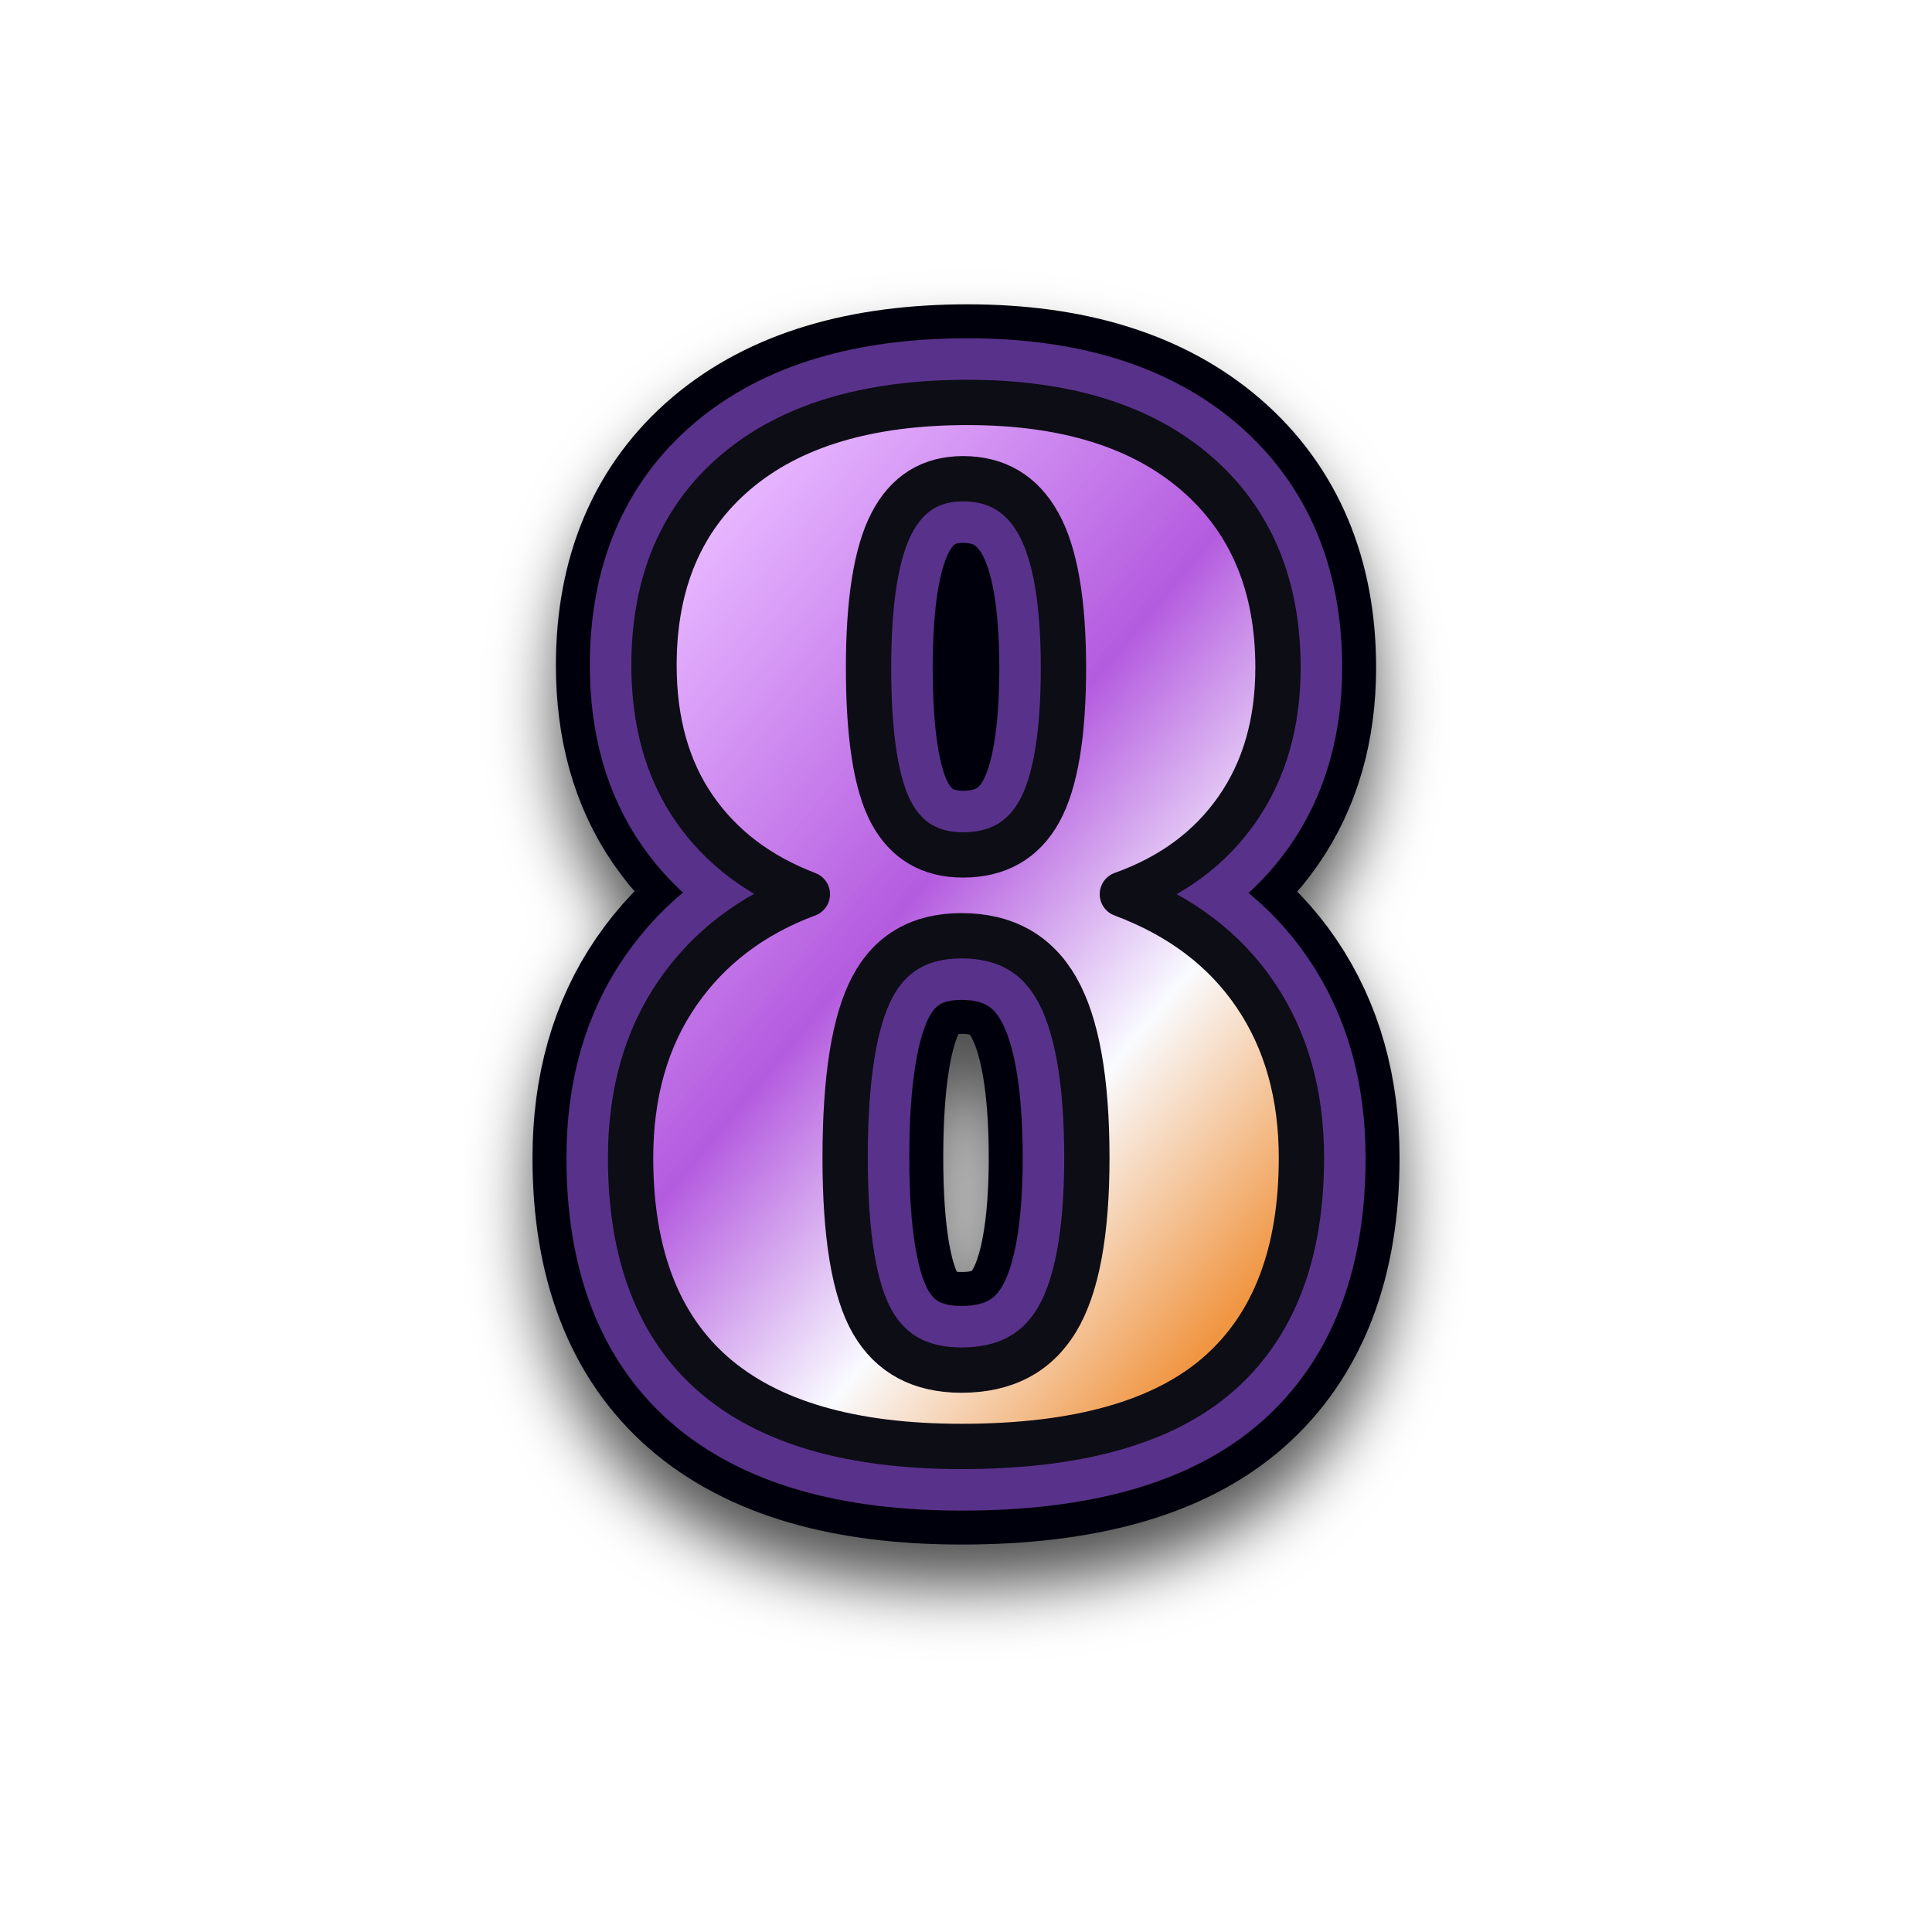
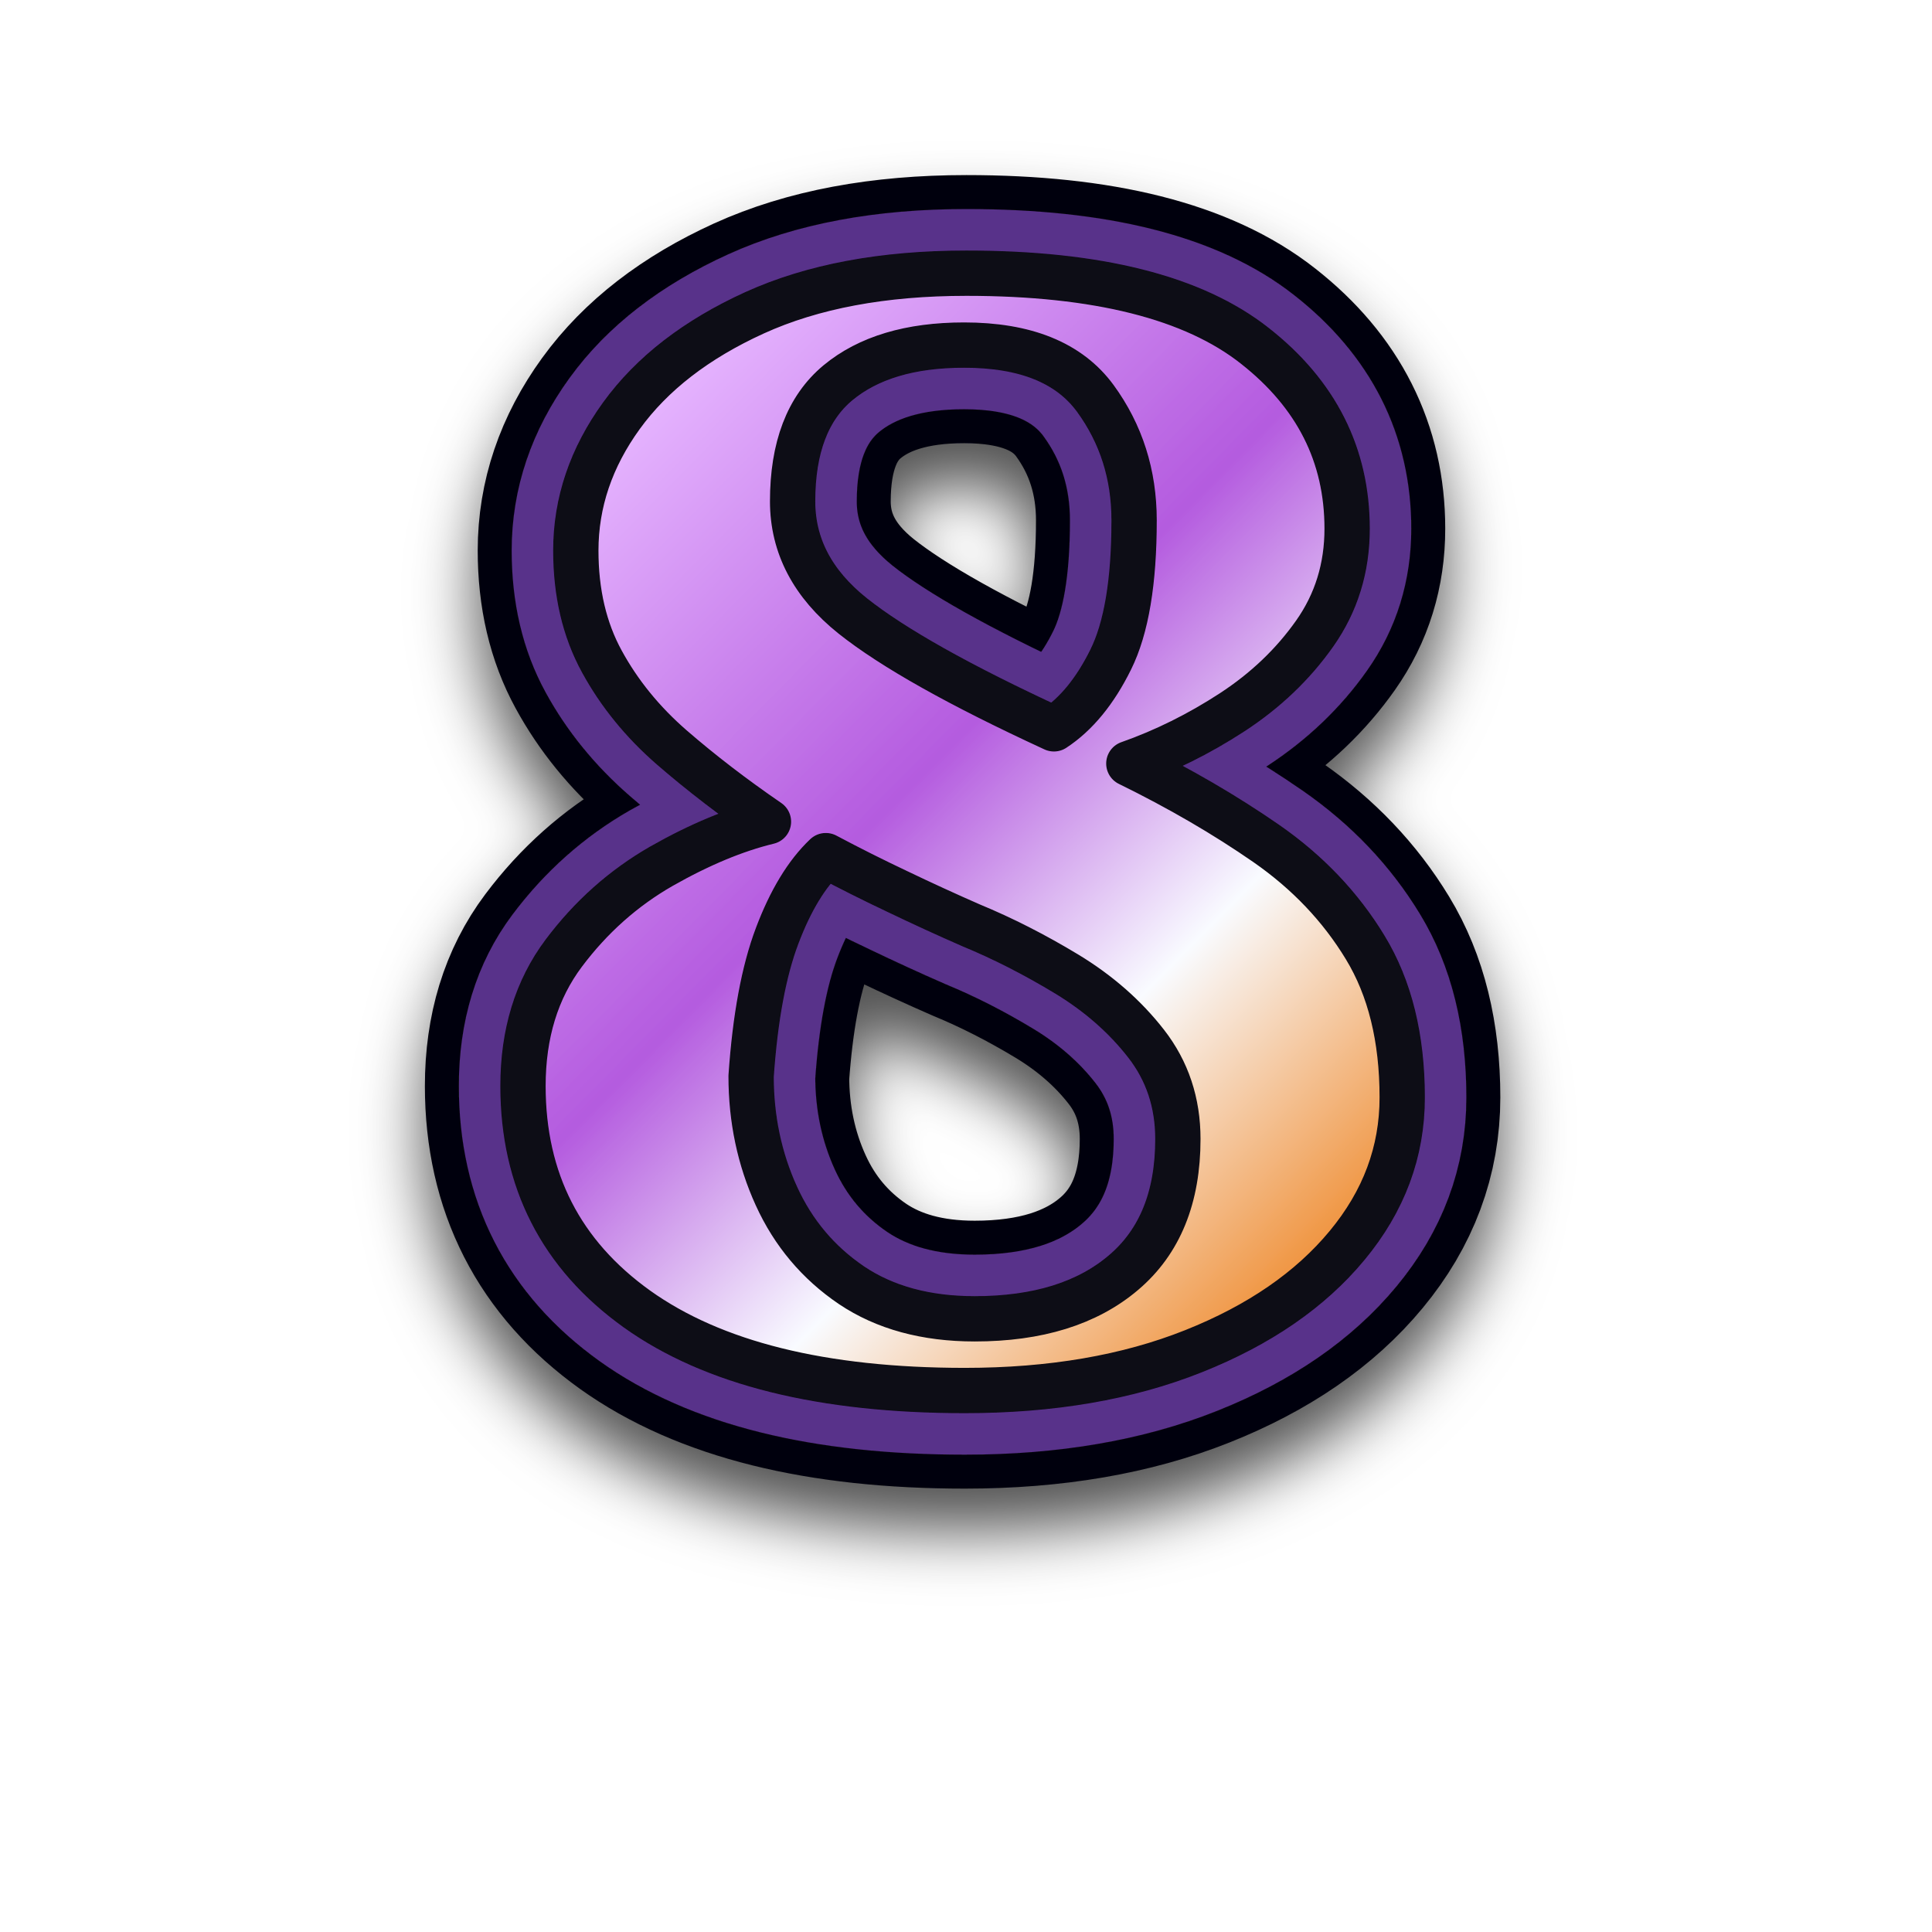
<svg xmlns="http://www.w3.org/2000/svg" viewBox="0 0 1024 1024" role="img" aria-label="LN 8 dan">
  <defs>
    <linearGradient id="lnfill" x1="18%" x2="84%" y1="8%" y2="92%">
      <stop offset="0" stop-color="#e6b5ff" />
      <stop offset="0.43" stop-color="#b45bdf" />
      <stop offset="0.72" stop-color="#f9fbff" />
      <stop offset="1" stop-color="#f09643" />
    </linearGradient>
    <filter id="shadow" x="-25%" y="-25%" width="150%" height="150%">
      <feDropShadow dx="0" dy="22" stdDeviation="17" flood-color="#000" flood-opacity="0.68" />
    </filter>
  </defs>
  <g filter="url(#shadow)">
-     <text x="512" y="526" text-anchor="middle" dominant-baseline="middle" font-family="Georgia, 'Times New Roman', serif" font-size="820" font-weight="900" fill="none" stroke="#050509" stroke-width="104" stroke-linejoin="round">8</text>
-     <text x="512" y="526" text-anchor="middle" dominant-baseline="middle" font-family="Georgia, 'Times New Roman', serif" font-size="820" font-weight="900" fill="none" stroke="#58308a" stroke-width="68" stroke-linejoin="round">8</text>
-     <text x="512" y="526" text-anchor="middle" dominant-baseline="middle" font-family="Georgia, 'Times New Roman', serif" font-size="820" font-weight="900" fill="url(#lnfill)" stroke="#0d0a12" stroke-width="24" stroke-linejoin="round">8</text>
+     <path d="M511.4 737.0L511.4 737.0Q398.1 737.0 337.6 693.8Q277.2 650.5 277.2 575.6L277.2 575.6Q277.2 534.0 298.8 505.2Q320.4 476.4 350.6 459.1Q380.9 441.9 407.3 435.5L407.3 435.5Q379.3 416.3 356.0 396.1Q332.8 375.9 319.0 350.6Q305.2 325.4 305.2 291.8L305.2 291.8Q305.2 253.7 329.4 220.3Q353.6 186.9 399.9 165.8Q446.1 144.8 512.2 144.8L512.2 144.8Q616.3 144.8 665.1 183.3Q714.0 221.7 714.0 280.2L714.0 280.2Q714.0 311.4 696.8 335.8Q679.6 360.2 653.1 377.5Q626.7 394.7 598.3 404.7L598.3 404.7Q638.3 424.3 671.2 447.1Q704.0 469.9 723.6 502.2Q743.2 534.4 743.2 581.7L743.2 581.7Q743.2 624.9 714.0 660.1Q684.8 695.4 632.5 716.2Q580.3 737.0 511.4 737.0ZM558.6 386.3L558.6 386.3Q576.3 374.7 588.7 349.6Q601.1 324.6 601.1 275.8L601.1 275.8Q601.1 239.3 580.5 211.1Q559.8 182.9 511.0 182.9L511.0 182.9Q468.2 182.9 444.1 202.9Q420.1 222.9 420.1 265.7L420.1 265.7Q420.1 301.0 451.9 326.4Q483.8 351.8 558.6 386.3ZM516.6 699.0L516.6 699.0Q566.7 699.0 595.5 674.5Q624.3 650.1 624.3 603.7L624.3 603.7Q624.3 574.8 607.5 553.2Q590.7 531.6 565.3 516.2Q539.8 500.8 514.6 490.4L514.6 490.4Q495.4 482.0 476.0 472.7Q456.5 463.5 437.7 453.5L437.7 453.5Q422.5 467.9 411.9 496.0Q401.3 524.0 398.1 570.4L398.1 570.4Q398.1 604.5 411.5 633.9Q424.9 663.3 451.3 681.2Q477.8 699.0 516.6 699.0Z" fill="none" stroke="#050509" stroke-width="104" stroke-linejoin="round" />
+     <path d="M511.4 737.0L511.4 737.0Q398.1 737.0 337.6 693.8Q277.2 650.5 277.2 575.6L277.2 575.6Q277.2 534.0 298.8 505.2Q320.4 476.4 350.6 459.1Q380.9 441.9 407.3 435.5L407.3 435.5Q379.3 416.3 356.0 396.1Q332.8 375.9 319.0 350.6Q305.2 325.4 305.2 291.8L305.2 291.8Q305.2 253.7 329.4 220.3Q353.6 186.9 399.9 165.8Q446.1 144.8 512.2 144.8L512.2 144.8Q616.3 144.8 665.1 183.3Q714.0 221.7 714.0 280.2L714.0 280.2Q714.0 311.4 696.8 335.8Q679.6 360.2 653.1 377.5Q626.7 394.7 598.3 404.7L598.3 404.7Q638.3 424.3 671.2 447.1Q704.0 469.9 723.6 502.2Q743.2 534.4 743.2 581.7L743.2 581.7Q743.2 624.9 714.0 660.1Q684.8 695.4 632.5 716.2Q580.3 737.0 511.4 737.0ZM558.6 386.3L558.6 386.3Q576.3 374.7 588.7 349.6Q601.1 324.6 601.1 275.8L601.1 275.8Q601.1 239.3 580.5 211.1Q559.8 182.9 511.0 182.9L511.0 182.9Q468.2 182.9 444.1 202.9Q420.1 222.9 420.1 265.7L420.1 265.7Q420.1 301.0 451.9 326.4Q483.8 351.8 558.6 386.3ZM516.6 699.0L516.6 699.0Q566.7 699.0 595.5 674.5Q624.3 650.1 624.3 603.7L624.3 603.7Q624.3 574.8 607.5 553.2Q590.7 531.6 565.3 516.2Q539.8 500.8 514.6 490.4L514.6 490.4Q495.4 482.0 476.0 472.7Q456.5 463.5 437.7 453.5L437.7 453.5Q422.5 467.9 411.9 496.0Q401.3 524.0 398.1 570.4L398.1 570.4Q398.1 604.5 411.5 633.9Q424.9 663.3 451.3 681.2Q477.8 699.0 516.6 699.0Z" fill="none" stroke="#58308a" stroke-width="68" stroke-linejoin="round" />
+     <path d="M511.4 737.0L511.4 737.0Q398.1 737.0 337.6 693.8Q277.2 650.5 277.2 575.6L277.2 575.6Q277.2 534.0 298.8 505.2Q320.4 476.4 350.6 459.1Q380.9 441.9 407.3 435.5L407.3 435.5Q379.3 416.3 356.0 396.1Q332.8 375.9 319.0 350.6Q305.2 325.4 305.2 291.8L305.2 291.8Q305.2 253.7 329.4 220.3Q353.6 186.9 399.9 165.8Q446.1 144.8 512.2 144.8L512.2 144.8Q616.3 144.8 665.1 183.3Q714.0 221.7 714.0 280.2L714.0 280.2Q714.0 311.4 696.8 335.8Q679.6 360.2 653.1 377.5Q626.7 394.7 598.3 404.7L598.3 404.7Q638.3 424.3 671.2 447.1Q704.0 469.9 723.6 502.2Q743.2 534.4 743.2 581.7L743.2 581.7Q743.2 624.9 714.0 660.1Q684.8 695.4 632.5 716.2Q580.3 737.0 511.4 737.0ZM558.6 386.3L558.6 386.3Q576.3 374.7 588.7 349.6Q601.1 324.6 601.1 275.8L601.1 275.8Q601.1 239.3 580.5 211.1Q559.8 182.9 511.0 182.9L511.0 182.9Q468.2 182.9 444.1 202.9Q420.1 222.9 420.1 265.7L420.1 265.7Q420.1 301.0 451.9 326.4Q483.8 351.8 558.6 386.3ZM516.6 699.0L516.6 699.0Q566.7 699.0 595.5 674.5Q624.3 650.1 624.3 603.7L624.3 603.7Q624.3 574.8 607.5 553.2Q590.7 531.6 565.3 516.2Q539.8 500.8 514.6 490.4L514.6 490.4Q495.4 482.0 476.0 472.7Q456.5 463.5 437.7 453.5L437.7 453.5Q422.5 467.9 411.9 496.0Q401.3 524.0 398.1 570.4L398.1 570.4Q398.1 604.5 411.5 633.9Q424.9 663.3 451.3 681.2Q477.8 699.0 516.6 699.0Z" fill="url(#lnfill)" stroke="#0d0a12" stroke-width="24" stroke-linejoin="round" />
  </g>
</svg>
